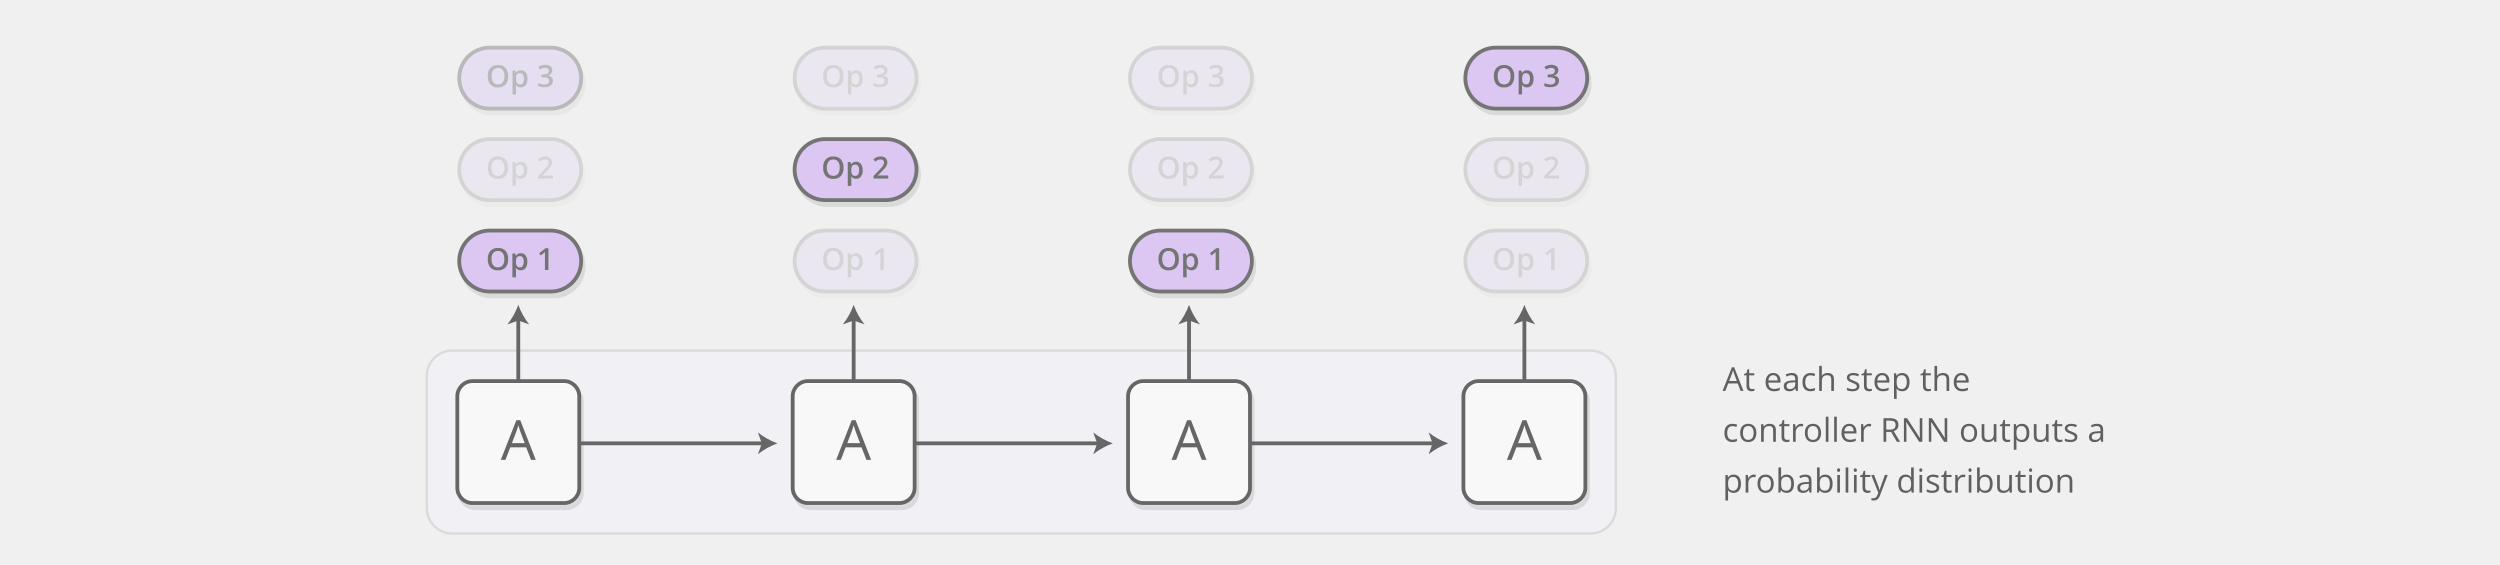
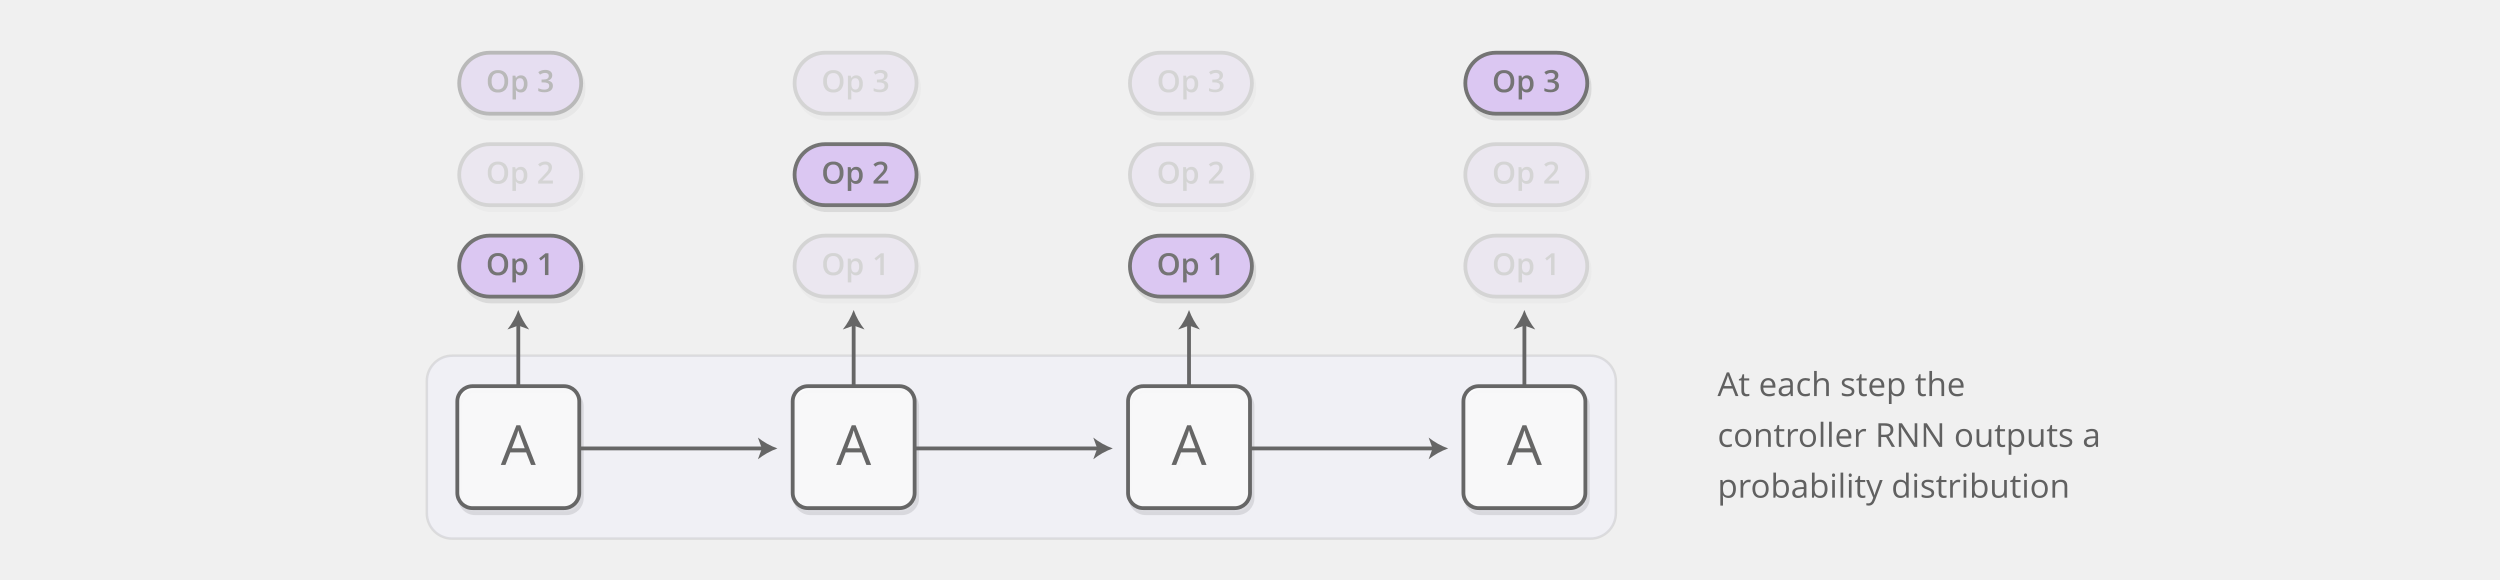
- <svg xmlns="http://www.w3.org/2000/svg" xmlns:xlink="http://www.w3.org/1999/xlink" id="background" width="984" height="222" viewBox="0 0 984 222">
+ <svg xmlns="http://www.w3.org/2000/svg" xmlns:xlink="http://www.w3.org/1999/xlink" id="background" width="984" height="228" viewBox="0 0 984 228">
  <defs>
    <symbol id="rnn-bg" data-name="rnn-bg" viewBox="0 0 49.5 49.5">
      <rect x="0.75" y="0.75" width="48" height="48" rx="6" ry="6" fill="#fff" fill-opacity="0.8" stroke="#666" stroke-width="1.5" />
    </symbol>
    <symbol id="rnn-a" data-name="rnn-a" viewBox="0 0 49.5 49.5">
      <use id="rnn-bg-3" data-name="rnn-bg" width="49.5" height="49.5" xlink:href="#rnn-bg" />
      <path d="M29.77,31.75l-1.93-4.94H21.6l-1.91,4.94H17.86L24,16.14h1.52l6.11,15.61H29.77Zm-2.5-6.57-1.81-4.82q-0.35-.91-0.72-2.24a20.34,20.34,0,0,1-.67,2.24l-1.83,4.82h5Z" fill="#666" />
    </symbol>
    <symbol id="op-1" data-name="op-1" viewBox="0 0 50.5 27.5">
      <g>
        <g opacity="0.1">
          <rect x="1.75" y="2.75" width="48" height="24" rx="12" ry="12" />
          <rect x="1.75" y="2.75" width="48" height="24" rx="12" ry="12" fill="none" stroke="#000" stroke-miterlimit="10" stroke-width="1.5" />
        </g>
        <g>
          <rect x="0.75" y="0.75" width="48" height="24" rx="12" ry="12" fill="#d8c2f2" />
          <rect x="0.75" y="0.75" width="48" height="24" rx="12" ry="12" fill="none" stroke="#666" stroke-miterlimit="10" stroke-width="1.5" />
        </g>
      </g>
      <g>
        <path d="M20,12a4.69,4.69,0,0,1-1,3.25,3.78,3.78,0,0,1-3,1.16,3.81,3.81,0,0,1-3-1.15A4.72,4.72,0,0,1,12,12a4.64,4.64,0,0,1,1-3.26,3.85,3.85,0,0,1,3-1.14,3.78,3.78,0,0,1,3,1.15A4.68,4.68,0,0,1,20,12Zm-6.54,0a3.84,3.84,0,0,0,.64,2.4,2.25,2.25,0,0,0,1.89.82,2.25,2.25,0,0,0,1.88-.81A3.85,3.85,0,0,0,18.5,12a3.86,3.86,0,0,0-.63-2.39A2.23,2.23,0,0,0,16,8.77a2.27,2.27,0,0,0-1.9.81A3.8,3.8,0,0,0,13.45,12Z" fill="#666" />
        <path d="M25,16.39a2.27,2.27,0,0,1-1.91-.88H23q0.08,0.82.08,1v2.65H21.68V9.79H22.8q0,0.18.19,0.87h0.07a2.16,2.16,0,0,1,1.93-1,2.25,2.25,0,0,1,1.89.88A4,4,0,0,1,27.56,13a4,4,0,0,1-.69,2.48A2.27,2.27,0,0,1,25,16.39ZM24.64,10.8a1.43,1.43,0,0,0-1.2.48,2.49,2.49,0,0,0-.38,1.54V13a3,3,0,0,0,.38,1.71,1.39,1.39,0,0,0,1.22.53,1.24,1.24,0,0,0,1.1-.59A3,3,0,0,0,26.15,13a2.92,2.92,0,0,0-.38-1.65A1.28,1.28,0,0,0,24.64,10.8Z" fill="#666" />
        <path d="M35.86,16.27H34.49V10.74q0-1,0-1.57l-0.33.31-1.32,1.08L32.2,9.69l2.52-2h1.15v8.57Z" fill="#666" />
      </g>
    </symbol>
    <symbol id="op-2" data-name="op-2" viewBox="0 0 50.5 27.5">
      <g>
        <g opacity="0.1">
          <rect x="1.75" y="2.75" width="48" height="24" rx="12" ry="12" />
          <rect x="1.75" y="2.75" width="48" height="24" rx="12" ry="12" fill="none" stroke="#000" stroke-miterlimit="10" stroke-width="1.5" />
        </g>
        <g>
          <rect x="0.75" y="0.75" width="48" height="24" rx="12" ry="12" fill="#d8c2f2" />
          <rect x="0.75" y="0.75" width="48" height="24" rx="12" ry="12" fill="none" stroke="#666" stroke-miterlimit="10" stroke-width="1.5" />
        </g>
      </g>
      <g>
        <path d="M20,12a4.69,4.69,0,0,1-1,3.25,3.78,3.78,0,0,1-3,1.16,3.81,3.81,0,0,1-3-1.15A4.72,4.72,0,0,1,12,12a4.64,4.64,0,0,1,1-3.26,3.85,3.85,0,0,1,3-1.14,3.78,3.78,0,0,1,3,1.15A4.68,4.68,0,0,1,20,12Zm-6.54,0a3.84,3.84,0,0,0,.64,2.4,2.25,2.25,0,0,0,1.89.82,2.25,2.25,0,0,0,1.88-.81A3.85,3.85,0,0,0,18.5,12a3.86,3.86,0,0,0-.63-2.39A2.23,2.23,0,0,0,16,8.77a2.27,2.27,0,0,0-1.9.81A3.8,3.8,0,0,0,13.45,12Z" fill="#666" />
        <path d="M25,16.39a2.27,2.27,0,0,1-1.91-.88H23q0.08,0.82.08,1v2.65H21.68V9.79H22.8q0,0.18.19,0.87h0.07a2.16,2.16,0,0,1,1.93-1,2.25,2.25,0,0,1,1.89.88A4,4,0,0,1,27.56,13a4,4,0,0,1-.69,2.48A2.27,2.27,0,0,1,25,16.39ZM24.64,10.8a1.43,1.43,0,0,0-1.2.48,2.49,2.49,0,0,0-.38,1.54V13a3,3,0,0,0,.38,1.71,1.39,1.39,0,0,0,1.22.53,1.24,1.24,0,0,0,1.1-.59A3,3,0,0,0,26.15,13a2.92,2.92,0,0,0-.38-1.65A1.28,1.28,0,0,0,24.64,10.8Z" fill="#666" />
        <path d="M37.63,16.27H31.82v-1L34,13a18.79,18.79,0,0,0,1.3-1.42,3.39,3.39,0,0,0,.47-0.79A2.12,2.12,0,0,0,35.94,10a1.21,1.21,0,0,0-.35-0.91,1.34,1.34,0,0,0-1-.33,2.57,2.57,0,0,0-1,.18,4.46,4.46,0,0,0-1.06.66l-0.74-.91a4.8,4.8,0,0,1,1.39-.86,4.07,4.07,0,0,1,1.44-.25,2.82,2.82,0,0,1,1.92.62,2.11,2.11,0,0,1,.72,1.68,3,3,0,0,1-.21,1.1,4.48,4.48,0,0,1-.64,1.08A14.6,14.6,0,0,1,35,13.56L33.56,15v0.06h4.07v1.21Z" fill="#666" />
      </g>
    </symbol>
    <symbol id="op-3" data-name="op-3" viewBox="0 0 50.5 27.5">
      <g>
        <g opacity="0.1">
          <rect x="1.75" y="2.75" width="48" height="24" rx="12" ry="12" />
          <rect x="1.75" y="2.75" width="48" height="24" rx="12" ry="12" fill="none" stroke="#000" stroke-miterlimit="10" stroke-width="1.5" />
        </g>
        <g>
          <rect x="0.75" y="0.75" width="48" height="24" rx="12" ry="12" fill="#d8c2f2" />
          <rect x="0.75" y="0.75" width="48" height="24" rx="12" ry="12" fill="none" stroke="#666" stroke-miterlimit="10" stroke-width="1.5" />
        </g>
      </g>
      <g>
        <path d="M20,12a4.69,4.69,0,0,1-1,3.25,3.78,3.78,0,0,1-3,1.16,3.81,3.81,0,0,1-3-1.15A4.72,4.72,0,0,1,12,12a4.64,4.64,0,0,1,1-3.26,3.85,3.85,0,0,1,3-1.14,3.78,3.78,0,0,1,3,1.15A4.68,4.68,0,0,1,20,12ZM13.5,12a3.84,3.84,0,0,0,.64,2.4,2.25,2.25,0,0,0,1.89.82,2.25,2.25,0,0,0,1.88-.81A3.85,3.85,0,0,0,18.55,12a3.86,3.86,0,0,0-.63-2.39A2.23,2.23,0,0,0,16,8.77a2.27,2.27,0,0,0-1.9.81A3.8,3.8,0,0,0,13.5,12Z" fill="#666" />
        <path d="M25,16.39a2.27,2.27,0,0,1-1.91-.88H23q0.08,0.82.08,1v2.65H21.74V9.79h1.11q0,0.18.19,0.87h0.07a2.16,2.16,0,0,1,1.93-1,2.25,2.25,0,0,1,1.89.88A4,4,0,0,1,27.61,13a4,4,0,0,1-.69,2.48A2.27,2.27,0,0,1,25,16.39ZM24.69,10.8a1.43,1.43,0,0,0-1.2.48,2.49,2.49,0,0,0-.38,1.54V13a3,3,0,0,0,.38,1.71,1.39,1.39,0,0,0,1.22.53,1.24,1.24,0,0,0,1.1-.59A3,3,0,0,0,26.2,13a2.92,2.92,0,0,0-.38-1.65A1.28,1.28,0,0,0,24.69,10.8Z" fill="#666" />
        <path d="M37.36,9.67A2,2,0,0,1,36.88,11a2.39,2.39,0,0,1-1.34.73v0a2.59,2.59,0,0,1,1.55.64,1.84,1.84,0,0,1,.52,1.36,2.26,2.26,0,0,1-.87,1.91,4,4,0,0,1-2.48.67,5.59,5.59,0,0,1-2.4-.46V14.7a5.49,5.49,0,0,0,1.15.42,5,5,0,0,0,1.17.15,2.47,2.47,0,0,0,1.49-.37,1.34,1.34,0,0,0,.49-1.14,1.09,1.09,0,0,0-.54-1,3.48,3.48,0,0,0-1.71-.32H33.16V11.3h0.76Q36,11.3,36,9.88A1,1,0,0,0,35.6,9a1.61,1.61,0,0,0-1.05-.3,3.19,3.19,0,0,0-.94.14,4.44,4.44,0,0,0-1.07.54l-0.67-1a4.49,4.49,0,0,1,2.74-.87,3.26,3.26,0,0,1,2,.56A1.83,1.83,0,0,1,37.36,9.67Z" fill="#666" />
      </g>
    </symbol>
  </defs>
  <g id="_Group_" data-name="&lt;Group&gt;">
-     <rect x="168" y="138" width="468" height="72" rx="10" ry="10" fill="#f0f0f5" />
+     <rect x="168" y="140" width="468" height="72" rx="10" ry="10" fill="#f0f0f5" />
    <g opacity="0.1">
-       <rect x="168" y="138" width="468" height="72" rx="10" ry="10" fill="none" stroke="#231f20" />
+       <rect x="168" y="140" width="468" height="72" rx="10" ry="10" fill="none" stroke="#231f20" />
    </g>
  </g>
  <g>
    <g opacity="0.1">
-       <rect x="181" y="152" width="48" height="48" rx="6" ry="6" opacity="0.8" />
-       <rect x="181" y="152" width="48" height="48" rx="6" ry="6" fill="none" stroke="#000" stroke-width="1.5" />
-       <path d="M210,183l-1.93-4.94h-6.23L199.94,183h-1.83l6.14-15.61h1.52L211.89,183H210Zm-2.5-6.57-1.81-4.82q-0.35-.91-0.72-2.24a20.34,20.34,0,0,1-.67,2.24l-1.83,4.82h5Z" />
+       <rect x="181" y="154" width="48" height="48" rx="6" ry="6" opacity="0.8" />
+       <rect x="181" y="154" width="48" height="48" rx="6" ry="6" fill="none" stroke="#000" stroke-width="1.5" />
+       <path d="M210,185l-1.93-4.94h-6.23L199.94,185h-1.83l6.14-15.61h1.52L211.89,185H210Zm-2.5-6.57-1.81-4.82q-0.35-.91-0.72-2.24a20.34,20.34,0,0,1-.67,2.24l-1.83,4.82h5Z" />
    </g>
-     <use width="49.5" height="49.5" transform="translate(179.25 149.25)" xlink:href="#rnn-a" />
+     <use width="49.5" height="49.5" transform="translate(179.25 151.25)" xlink:href="#rnn-a" />
  </g>
  <g>
    <g opacity="0.1">
-       <rect x="313" y="152" width="48" height="48" rx="6" ry="6" opacity="0.8" />
-       <rect x="313" y="152" width="48" height="48" rx="6" ry="6" fill="none" stroke="#000" stroke-width="1.5" />
-       <path d="M342,183l-1.93-4.94h-6.23L331.94,183h-1.83l6.14-15.61h1.52L343.89,183H342Zm-2.5-6.57-1.81-4.82q-0.35-.91-0.72-2.24a20.34,20.34,0,0,1-.67,2.24l-1.83,4.82h5Z" />
+       <rect x="313" y="154" width="48" height="48" rx="6" ry="6" opacity="0.8" />
+       <rect x="313" y="154" width="48" height="48" rx="6" ry="6" fill="none" stroke="#000" stroke-width="1.5" />
+       <path d="M342,185l-1.93-4.94h-6.23L331.94,185h-1.83l6.14-15.61h1.52L343.89,185H342Zm-2.5-6.57-1.81-4.82q-0.35-.91-0.72-2.24a20.34,20.34,0,0,1-.67,2.24l-1.83,4.82h5Z" />
    </g>
-     <use width="49.5" height="49.5" transform="translate(311.25 149.25)" xlink:href="#rnn-a" />
+     <use width="49.5" height="49.5" transform="translate(311.25 151.25)" xlink:href="#rnn-a" />
  </g>
  <g>
    <g opacity="0.1">
-       <rect x="445" y="152" width="48" height="48" rx="6" ry="6" opacity="0.8" />
-       <rect x="445" y="152" width="48" height="48" rx="6" ry="6" fill="none" stroke="#000" stroke-width="1.5" />
-       <path d="M474,183l-1.93-4.94h-6.23L463.94,183h-1.83l6.14-15.61h1.52L475.89,183H474Zm-2.5-6.57-1.81-4.82q-0.35-.91-0.72-2.24a20.34,20.34,0,0,1-.67,2.24l-1.83,4.82h5Z" />
+       <rect x="445" y="154" width="48" height="48" rx="6" ry="6" opacity="0.8" />
+       <rect x="445" y="154" width="48" height="48" rx="6" ry="6" fill="none" stroke="#000" stroke-width="1.5" />
+       <path d="M474,185l-1.93-4.94h-6.23L463.94,185h-1.83l6.14-15.61h1.52L475.89,185H474Zm-2.5-6.57-1.81-4.82q-0.35-.91-0.72-2.24a20.34,20.34,0,0,1-.67,2.24l-1.83,4.82h5Z" />
    </g>
-     <use width="49.5" height="49.5" transform="translate(443.25 149.25)" xlink:href="#rnn-a" />
+     <use width="49.5" height="49.5" transform="translate(443.25 151.25)" xlink:href="#rnn-a" />
  </g>
  <g id="_Group_2" data-name="&lt;Group&gt;">
    <g opacity="0.1">
-       <rect x="577" y="152" width="48" height="48" rx="6" ry="6" opacity="0.8" />
-       <rect x="577" y="152" width="48" height="48" rx="6" ry="6" fill="none" stroke="#000" stroke-width="1.5" />
-       <path d="M606,183l-1.93-4.94h-6.23L595.94,183h-1.83l6.14-15.61h1.52L607.89,183H606Zm-2.5-6.57-1.81-4.82q-0.35-.91-0.72-2.24a20.34,20.34,0,0,1-.67,2.24l-1.83,4.82h5Z" />
+       <rect x="577" y="154" width="48" height="48" rx="6" ry="6" opacity="0.8" />
+       <rect x="577" y="154" width="48" height="48" rx="6" ry="6" fill="none" stroke="#000" stroke-width="1.5" />
+       <path d="M606,185l-1.93-4.94h-6.23L595.94,185h-1.83l6.14-15.61h1.52L607.89,185H606Zm-2.5-6.57-1.81-4.82q-0.35-.91-0.72-2.24a20.34,20.34,0,0,1-.67,2.24l-1.83,4.82h5Z" />
    </g>
-     <use width="49.5" height="49.5" transform="translate(575.25 149.25)" xlink:href="#rnn-a" />
+     <use width="49.5" height="49.5" transform="translate(575.25 151.25)" xlink:href="#rnn-a" />
  </g>
  <g opacity="0.9">
-     <use width="50.5" height="27.5" transform="translate(180 90)" xlink:href="#op-1" />
+     <use width="50.5" height="27.5" transform="translate(180 92)" xlink:href="#op-1" />
  </g>
  <g opacity="0.2">
-     <use width="50.5" height="27.5" transform="translate(180 54)" xlink:href="#op-2" />
+     <use width="50.5" height="27.5" transform="translate(180 56)" xlink:href="#op-2" />
  </g>
  <g opacity="0.4">
-     <use width="50.5" height="27.5" transform="translate(180 18)" xlink:href="#op-3" />
+     <use width="50.5" height="27.5" transform="translate(180 20)" xlink:href="#op-3" />
  </g>
  <g opacity="0.2">
-     <use width="50.5" height="27.5" transform="translate(312 90)" xlink:href="#op-1" />
+     <use width="50.5" height="27.5" transform="translate(312 92)" xlink:href="#op-1" />
  </g>
  <g opacity="0.9">
-     <use id="op-2-5" data-name="op-2" width="50.5" height="27.5" transform="translate(312 54)" xlink:href="#op-2" />
+     <use id="op-2-5" data-name="op-2" width="50.5" height="27.5" transform="translate(312 56)" xlink:href="#op-2" />
  </g>
  <g opacity="0.2">
-     <use width="50.5" height="27.5" transform="translate(312 18)" xlink:href="#op-3" />
+     <use width="50.5" height="27.5" transform="translate(312 20)" xlink:href="#op-3" />
  </g>
  <g opacity="0.9">
-     <use id="op-1-7" data-name="op-1" width="50.5" height="27.5" transform="translate(444 90)" xlink:href="#op-1" />
+     <use id="op-1-7" data-name="op-1" width="50.5" height="27.5" transform="translate(444 92)" xlink:href="#op-1" />
  </g>
  <g opacity="0.2">
-     <use width="50.5" height="27.5" transform="translate(444 54)" xlink:href="#op-2" />
+     <use width="50.5" height="27.5" transform="translate(444 56)" xlink:href="#op-2" />
  </g>
  <g opacity="0.2">
-     <use width="50.5" height="27.5" transform="translate(444 18)" xlink:href="#op-3" />
+     <use width="50.5" height="27.5" transform="translate(444 20)" xlink:href="#op-3" />
  </g>
  <g opacity="0.2">
-     <use width="50.5" height="27.5" transform="translate(576 90)" xlink:href="#op-1" />
+     <use width="50.5" height="27.5" transform="translate(576 92)" xlink:href="#op-1" />
  </g>
  <g opacity="0.2">
-     <use width="50.5" height="27.5" transform="translate(576 54)" xlink:href="#op-2" />
+     <use width="50.5" height="27.5" transform="translate(576 56)" xlink:href="#op-2" />
  </g>
  <g opacity="0.9">
-     <use id="op-3-9" data-name="op-3" width="50.5" height="27.5" transform="translate(576 18)" xlink:href="#op-3" />
+     <use id="op-3-9" data-name="op-3" width="50.5" height="27.5" transform="translate(576 20)" xlink:href="#op-3" />
  </g>
  <g opacity="0.6">
-     <text transform="translate(678 153.88)" font-size="13" font-family="Open Sans">At each step the <tspan x="0" y="20">controller RNN outputs a </tspan>
+     <text transform="translate(676 155.88)" font-size="13" font-family="Open Sans">At each step the <tspan x="0" y="20">controller RNN outputs a </tspan>
      <tspan x="0" y="40">probability distribution</tspan>
    </text>
  </g>
  <g>
-     <line x1="204" y1="150" x2="204" y2="125.43" fill="none" stroke="#666" stroke-miterlimit="10" stroke-width="1.5" />
-     <path d="M204,120a27.2,27.2,0,0,0,4.28,7.69L204,126.14l-4.28,1.55A27.17,27.17,0,0,0,204,120Z" fill="#666" />
+     <line x1="204" y1="152" x2="204" y2="127.43" fill="none" stroke="#666" stroke-miterlimit="10" stroke-width="1.5" />
+     <path d="M204,122a27.2,27.2,0,0,0,4.28,7.69L204,128.14l-4.28,1.55A27.17,27.17,0,0,0,204,122Z" fill="#666" />
  </g>
  <g>
-     <line x1="336" y1="150" x2="336" y2="125.43" fill="none" stroke="#666" stroke-miterlimit="10" stroke-width="1.5" />
-     <path d="M336,120a27.2,27.2,0,0,0,4.28,7.69L336,126.14l-4.28,1.55A27.17,27.17,0,0,0,336,120Z" fill="#666" />
+     <line x1="336" y1="152" x2="336" y2="127.43" fill="none" stroke="#666" stroke-miterlimit="10" stroke-width="1.5" />
+     <path d="M336,122a27.2,27.2,0,0,0,4.28,7.69L336,128.14l-4.28,1.55A27.17,27.17,0,0,0,336,122Z" fill="#666" />
  </g>
  <g>
-     <line x1="468" y1="150" x2="468" y2="125.43" fill="none" stroke="#666" stroke-miterlimit="10" stroke-width="1.5" />
-     <path d="M468,120a27.2,27.2,0,0,0,4.28,7.69L468,126.14l-4.28,1.55A27.17,27.17,0,0,0,468,120Z" fill="#666" />
+     <line x1="468" y1="152" x2="468" y2="127.43" fill="none" stroke="#666" stroke-miterlimit="10" stroke-width="1.5" />
+     <path d="M468,122a27.2,27.2,0,0,0,4.28,7.69L468,128.14l-4.28,1.55A27.17,27.17,0,0,0,468,122Z" fill="#666" />
  </g>
  <g>
-     <line x1="600" y1="150" x2="600" y2="125.43" fill="none" stroke="#666" stroke-miterlimit="10" stroke-width="1.5" />
-     <path d="M600,120a27.2,27.2,0,0,0,4.28,7.69L600,126.14l-4.28,1.55A27.17,27.17,0,0,0,600,120Z" fill="#666" />
+     <line x1="600" y1="152" x2="600" y2="127.43" fill="none" stroke="#666" stroke-miterlimit="10" stroke-width="1.5" />
+     <path d="M600,122a27.2,27.2,0,0,0,4.28,7.69L600,128.14l-4.28,1.55A27.17,27.17,0,0,0,600,122Z" fill="#666" />
  </g>
  <g>
-     <line x1="228" y1="174.5" x2="300.57" y2="174.5" fill="none" stroke="#666" stroke-miterlimit="10" stroke-width="1.5" />
-     <path d="M306,174.5a27.2,27.2,0,0,0-7.69,4.28l1.55-4.28-1.55-4.28A27.18,27.18,0,0,0,306,174.5Z" fill="#666" />
+     <line x1="228" y1="176.5" x2="300.57" y2="176.5" fill="none" stroke="#666" stroke-miterlimit="10" stroke-width="1.5" />
+     <path d="M306,176.5a27.2,27.2,0,0,0-7.69,4.28l1.55-4.28-1.55-4.28A27.18,27.18,0,0,0,306,176.5Z" fill="#666" />
  </g>
  <g>
-     <line x1="360" y1="174.5" x2="432.57" y2="174.5" fill="none" stroke="#666" stroke-miterlimit="10" stroke-width="1.5" />
-     <path d="M438,174.5a27.2,27.2,0,0,0-7.69,4.28l1.55-4.28-1.55-4.28A27.18,27.18,0,0,0,438,174.5Z" fill="#666" />
+     <line x1="360" y1="176.5" x2="432.57" y2="176.5" fill="none" stroke="#666" stroke-miterlimit="10" stroke-width="1.5" />
+     <path d="M438,176.5a27.2,27.2,0,0,0-7.69,4.28l1.55-4.28-1.55-4.28A27.18,27.18,0,0,0,438,176.5Z" fill="#666" />
  </g>
  <g>
-     <line x1="492" y1="174.5" x2="564.57" y2="174.5" fill="none" stroke="#666" stroke-miterlimit="10" stroke-width="1.5" />
-     <path d="M570,174.5a27.2,27.2,0,0,0-7.69,4.28l1.55-4.28-1.55-4.28A27.18,27.18,0,0,0,570,174.5Z" fill="#666" />
+     <line x1="492" y1="176.5" x2="564.57" y2="176.5" fill="none" stroke="#666" stroke-miterlimit="10" stroke-width="1.5" />
+     <path d="M570,176.5a27.2,27.2,0,0,0-7.69,4.28l1.55-4.28-1.55-4.28A27.18,27.18,0,0,0,570,176.5Z" fill="#666" />
  </g>
</svg>
